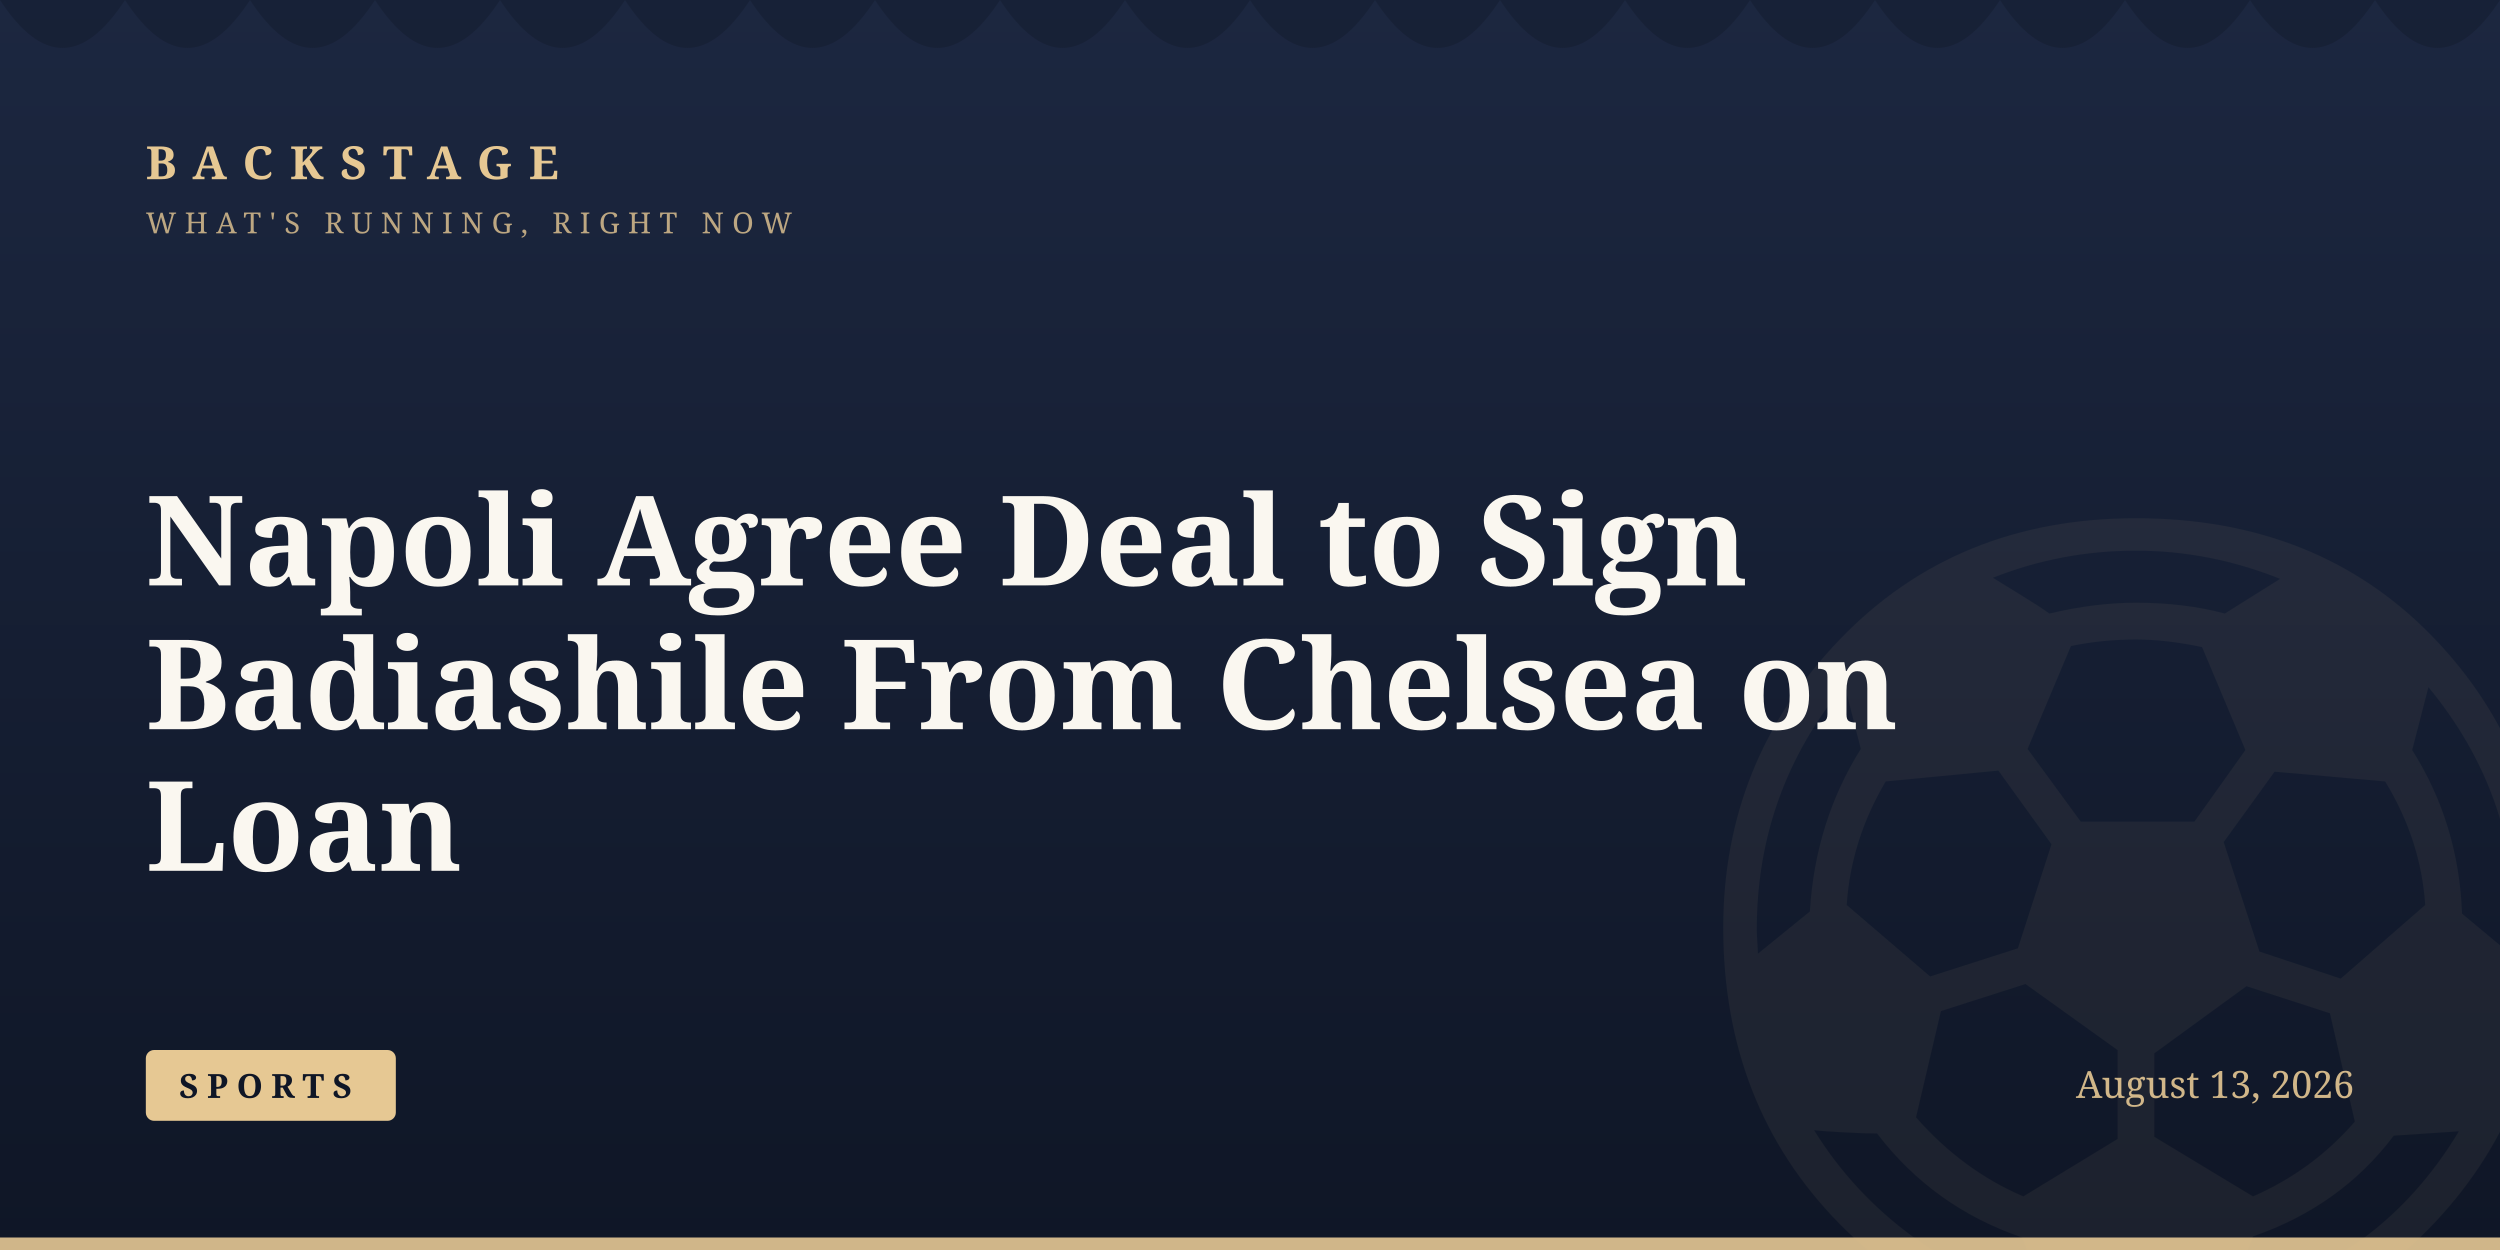
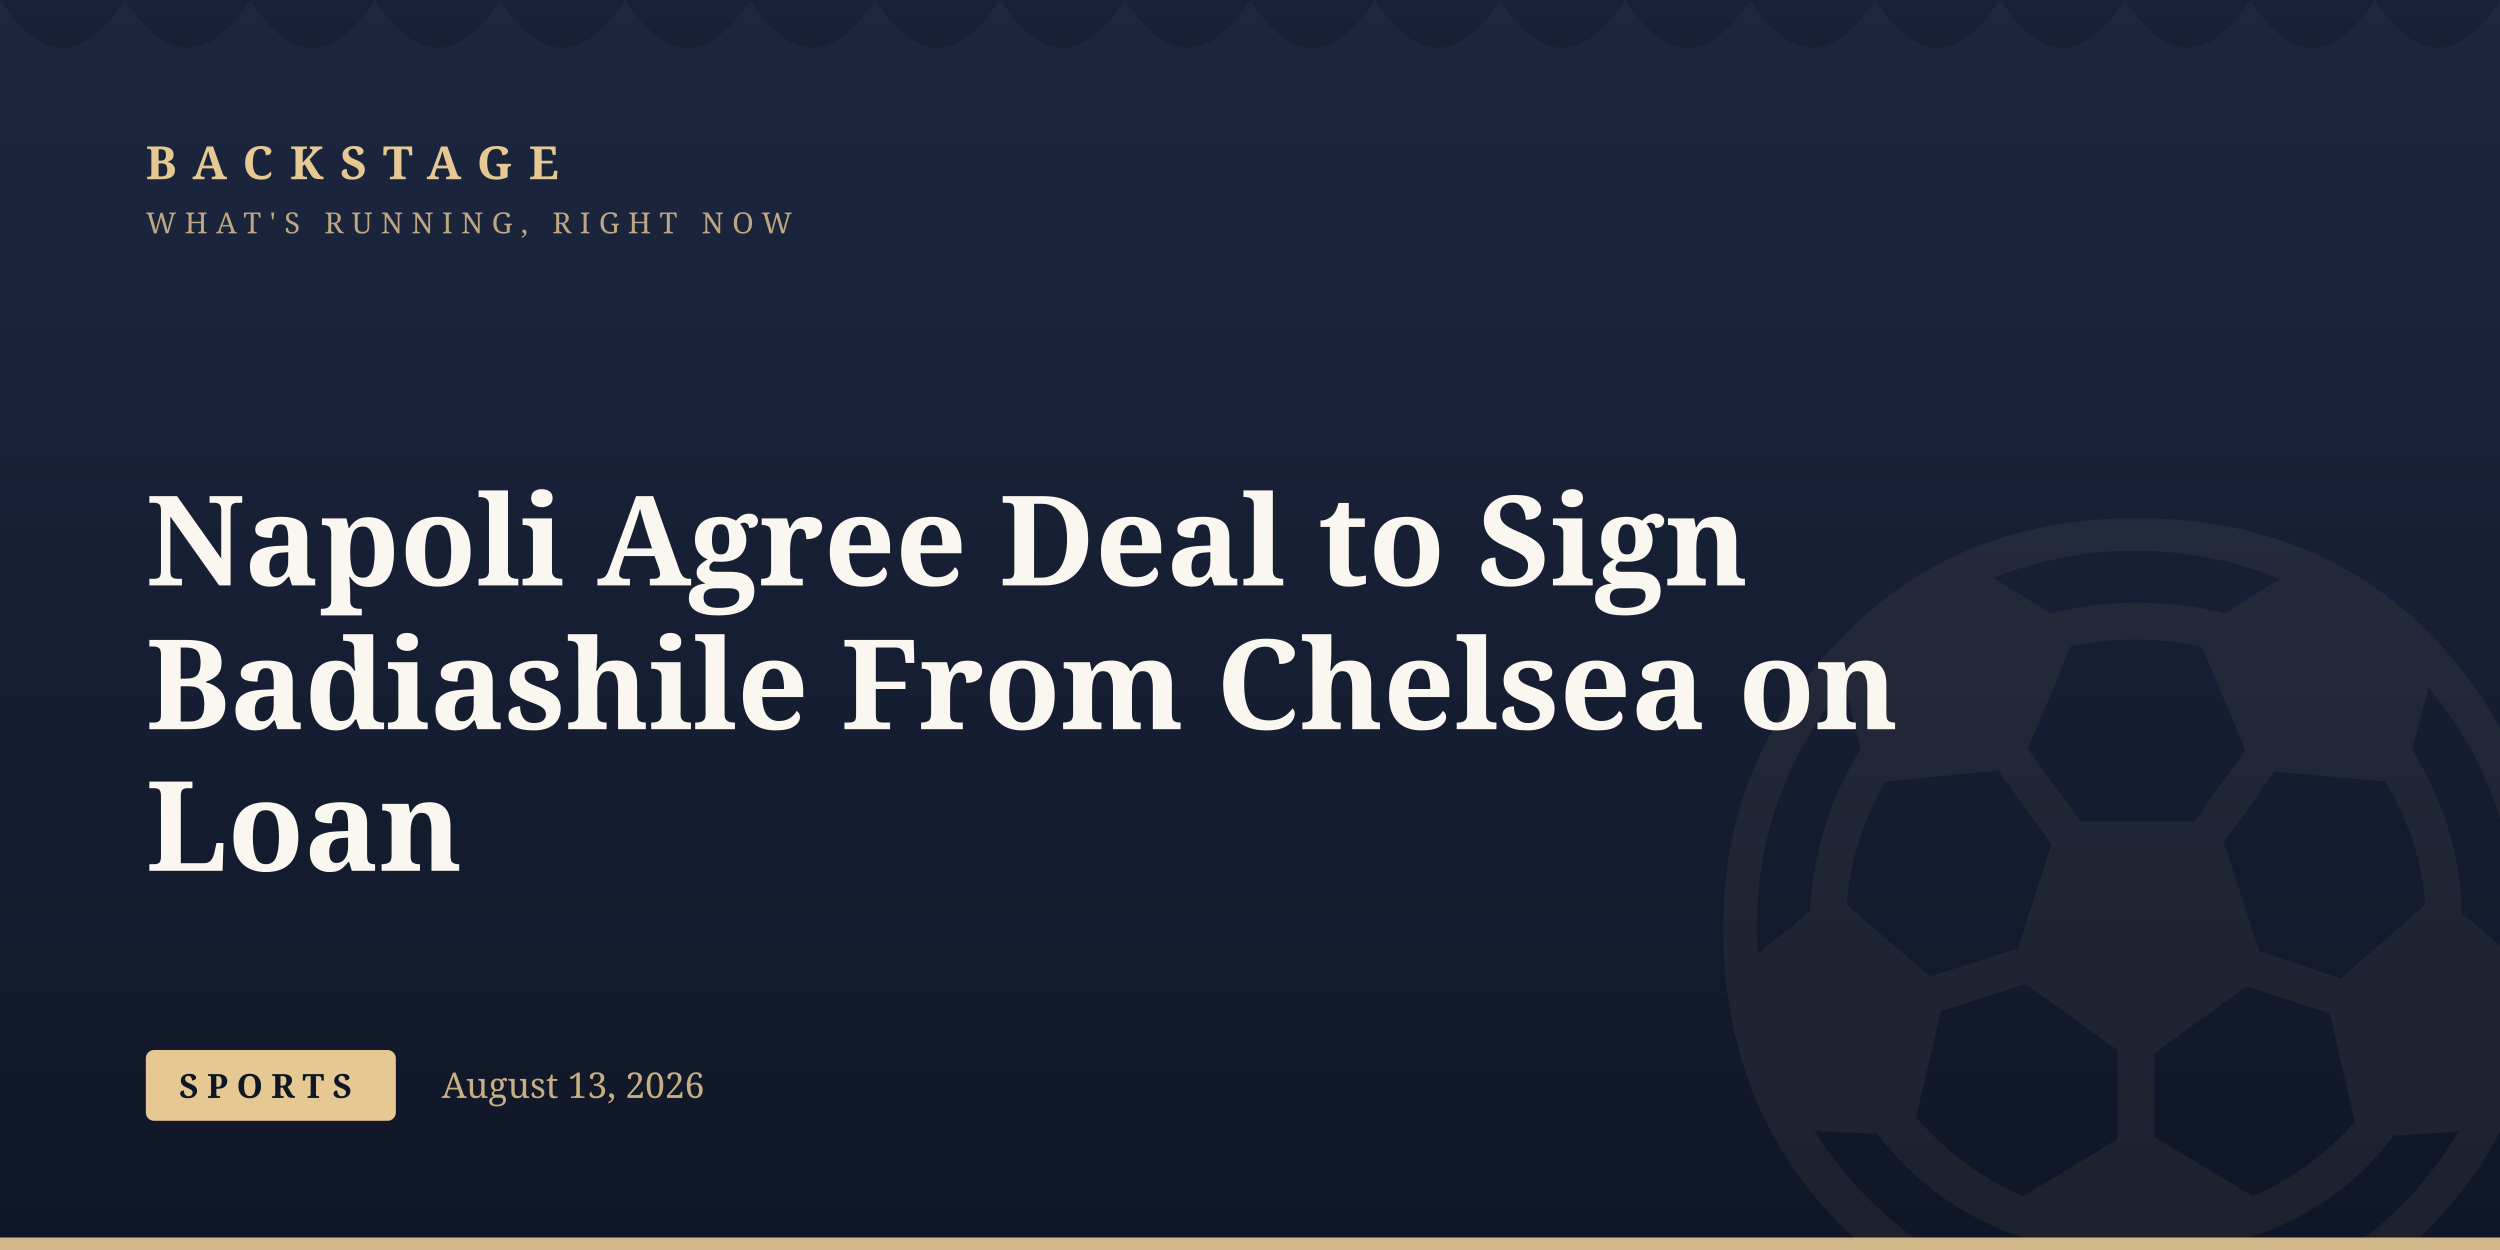
<svg xmlns="http://www.w3.org/2000/svg" viewBox="0 0 1200 600" width="1200" height="600" font-family="Georgia, 'Roboto Slab', serif">
  <defs>
    <linearGradient id="g" x1="0" y1="0" x2="0" y2="1">
      <stop offset="0" stop-color="#1C2740" />
      <stop offset="1" stop-color="#0f1626" />
    </linearGradient>
  </defs>
  <rect width="1200" height="600" fill="url(#g)" />
  <path d="M 0 0 Q 30 46 60 0 Z" fill="#0f1626" opacity="0.35" />
  <path d="M 60 0 Q 90 46 120 0 Z" fill="#0f1626" opacity="0.35" />
  <path d="M 120 0 Q 150 46 180 0 Z" fill="#0f1626" opacity="0.35" />
  <path d="M 180 0 Q 210 46 240 0 Z" fill="#0f1626" opacity="0.35" />
  <path d="M 240 0 Q 270 46 300 0 Z" fill="#0f1626" opacity="0.35" />
  <path d="M 300 0 Q 330 46 360 0 Z" fill="#0f1626" opacity="0.35" />
  <path d="M 360 0 Q 390 46 420 0 Z" fill="#0f1626" opacity="0.35" />
  <path d="M 420 0 Q 450 46 480 0 Z" fill="#0f1626" opacity="0.35" />
  <path d="M 480 0 Q 510 46 540 0 Z" fill="#0f1626" opacity="0.35" />
  <path d="M 540 0 Q 570 46 600 0 Z" fill="#0f1626" opacity="0.35" />
  <path d="M 600 0 Q 630 46 660 0 Z" fill="#0f1626" opacity="0.35" />
  <path d="M 660 0 Q 690 46 720 0 Z" fill="#0f1626" opacity="0.35" />
  <path d="M 720 0 Q 750 46 780 0 Z" fill="#0f1626" opacity="0.35" />
  <path d="M 780 0 Q 810 46 840 0 Z" fill="#0f1626" opacity="0.35" />
  <path d="M 840 0 Q 870 46 900 0 Z" fill="#0f1626" opacity="0.35" />
  <path d="M 900 0 Q 930 46 960 0 Z" fill="#0f1626" opacity="0.35" />
  <path d="M 960 0 Q 990 46 1020 0 Z" fill="#0f1626" opacity="0.35" />
  <path d="M 1020 0 Q 1050 46 1080 0 Z" fill="#0f1626" opacity="0.35" />
  <path d="M 1080 0 Q 1110 46 1140 0 Z" fill="#0f1626" opacity="0.35" />
  <path d="M 1140 0 Q 1170 46 1200 0 Z" fill="#0f1626" opacity="0.35" />
  <text x="1025" y="470" font-size="520" fill="#e6c893" opacity="0.06" text-anchor="middle" dominant-baseline="middle">⚽</text>
  <text x="70" y="86" font-size="22" letter-spacing="8" fill="#e6c893" font-weight="bold">BACKSTAGE</text>
  <text x="70" y="112" font-size="14" letter-spacing="4" fill="#e6c893" opacity="0.8">WHAT'S RUNNING, RIGHT NOW</text>
  <text font-size="60" font-weight="bold" fill="#faf7f0">
    <tspan x="70" y="281">Napoli Agree Deal to Sign</tspan>
    <tspan x="70" y="350">Badiashile From Chelsea on</tspan>
    <tspan x="70" y="418">Loan</tspan>
  </text>
  <rect x="70" y="504" width="120" height="34" rx="4" fill="#e6c893" />
  <text x="86" y="527" font-size="16" letter-spacing="4" fill="#0f1626" font-weight="bold">SPORTS</text>
-   <text x="1130" y="527" font-size="18" fill="#e6c893" text-anchor="end" opacity="0.9">August 13, 2026</text>
+   <text x="212" y="527" font-size="17" fill="#e6c893" opacity="0.85">August 13, 2026</text>
  <rect x="0" y="594" width="1200" height="6" fill="#e6c893" opacity="0.9" />
</svg>
